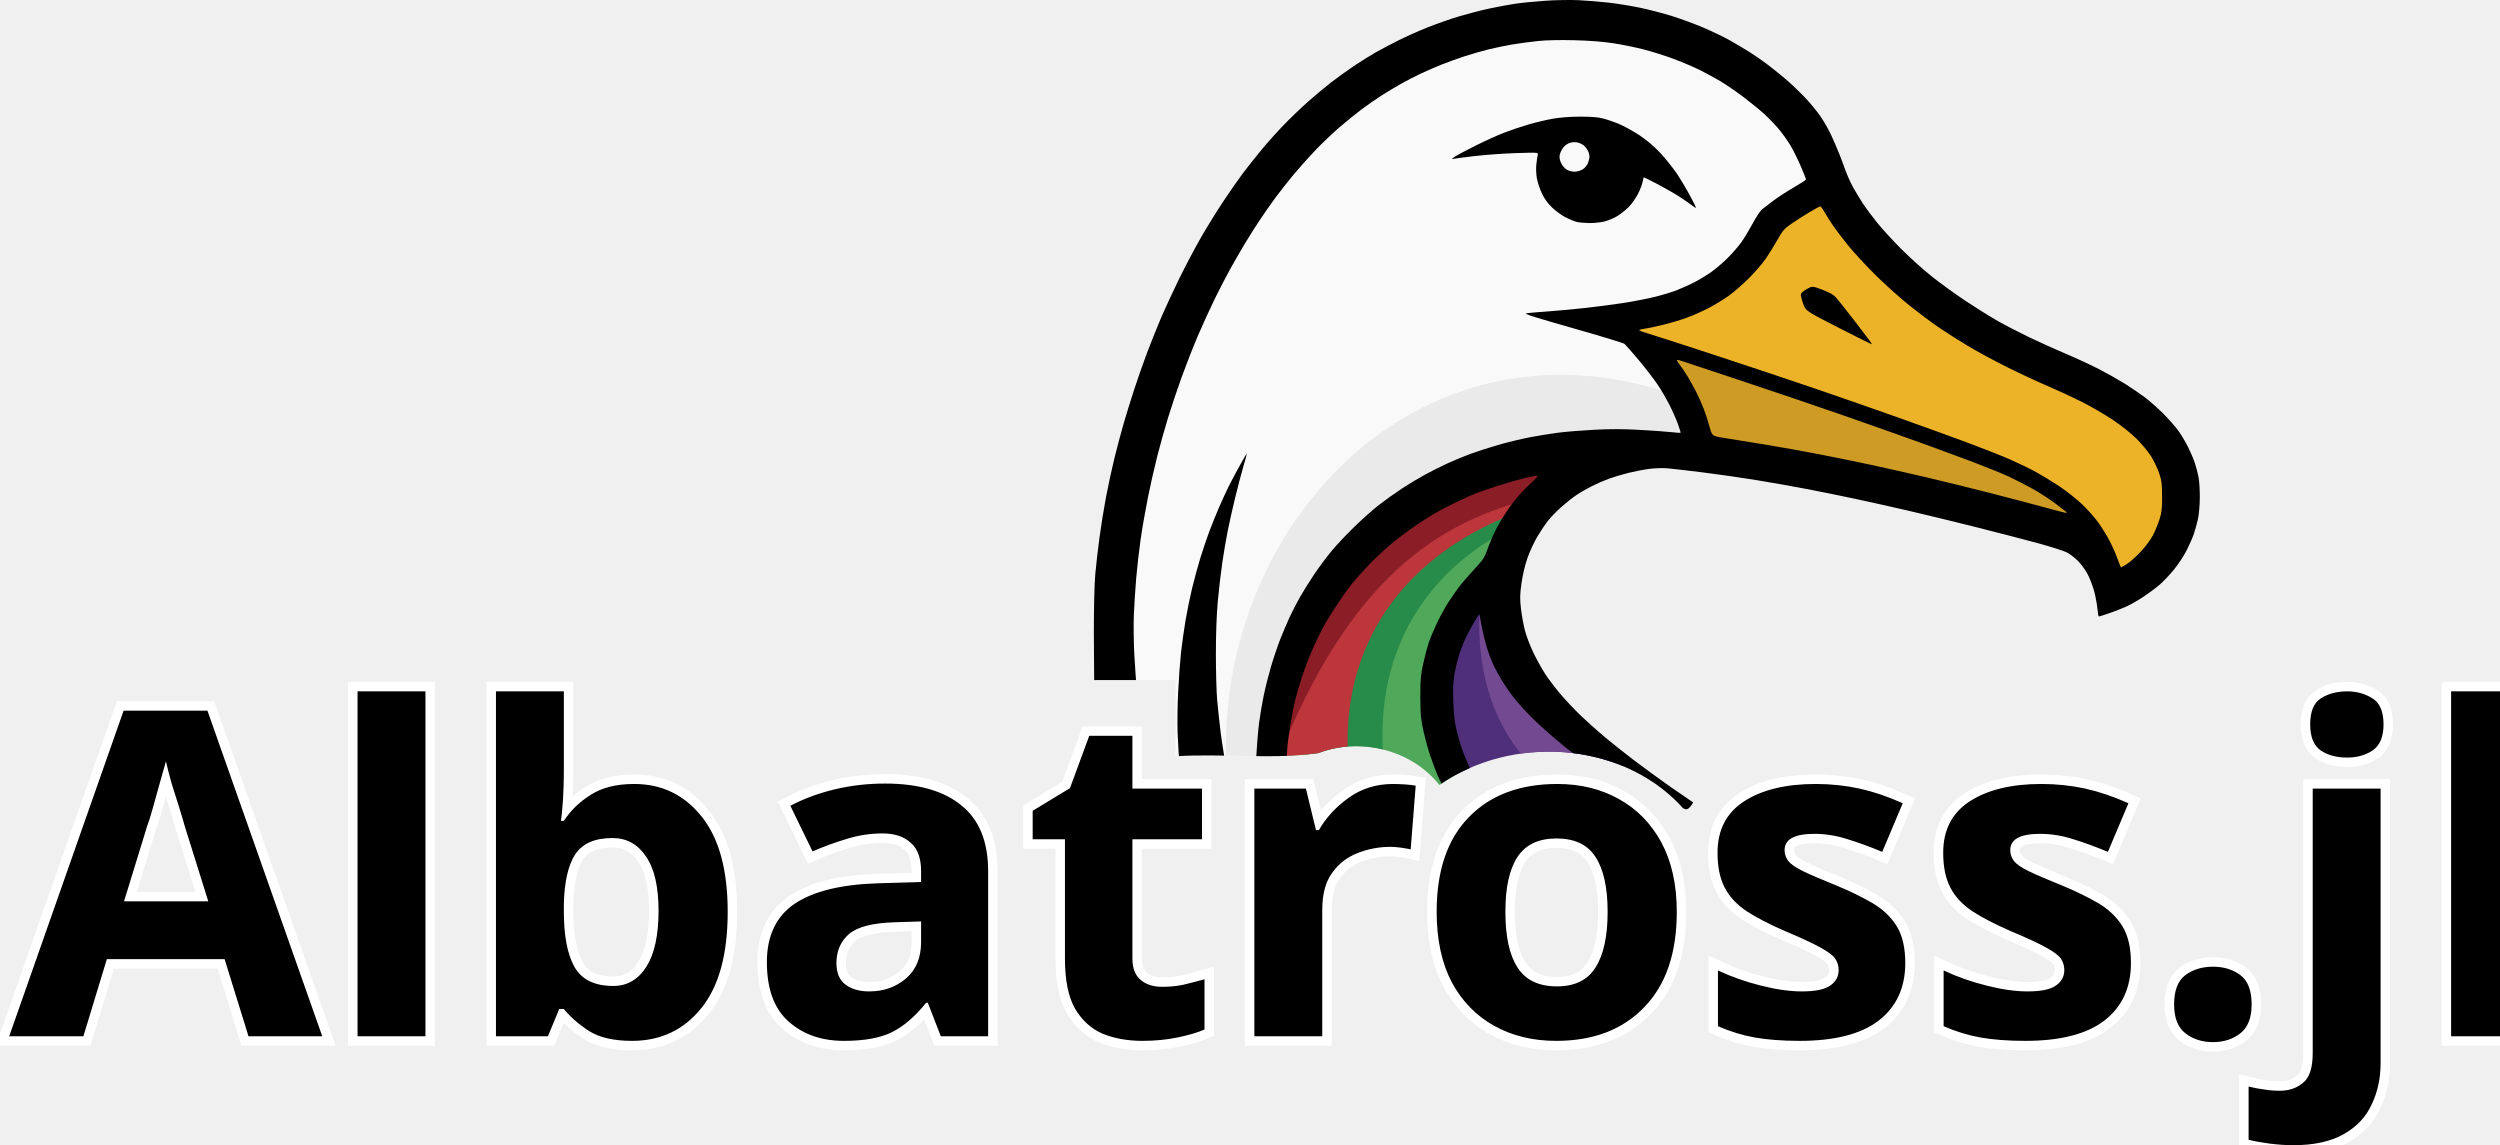
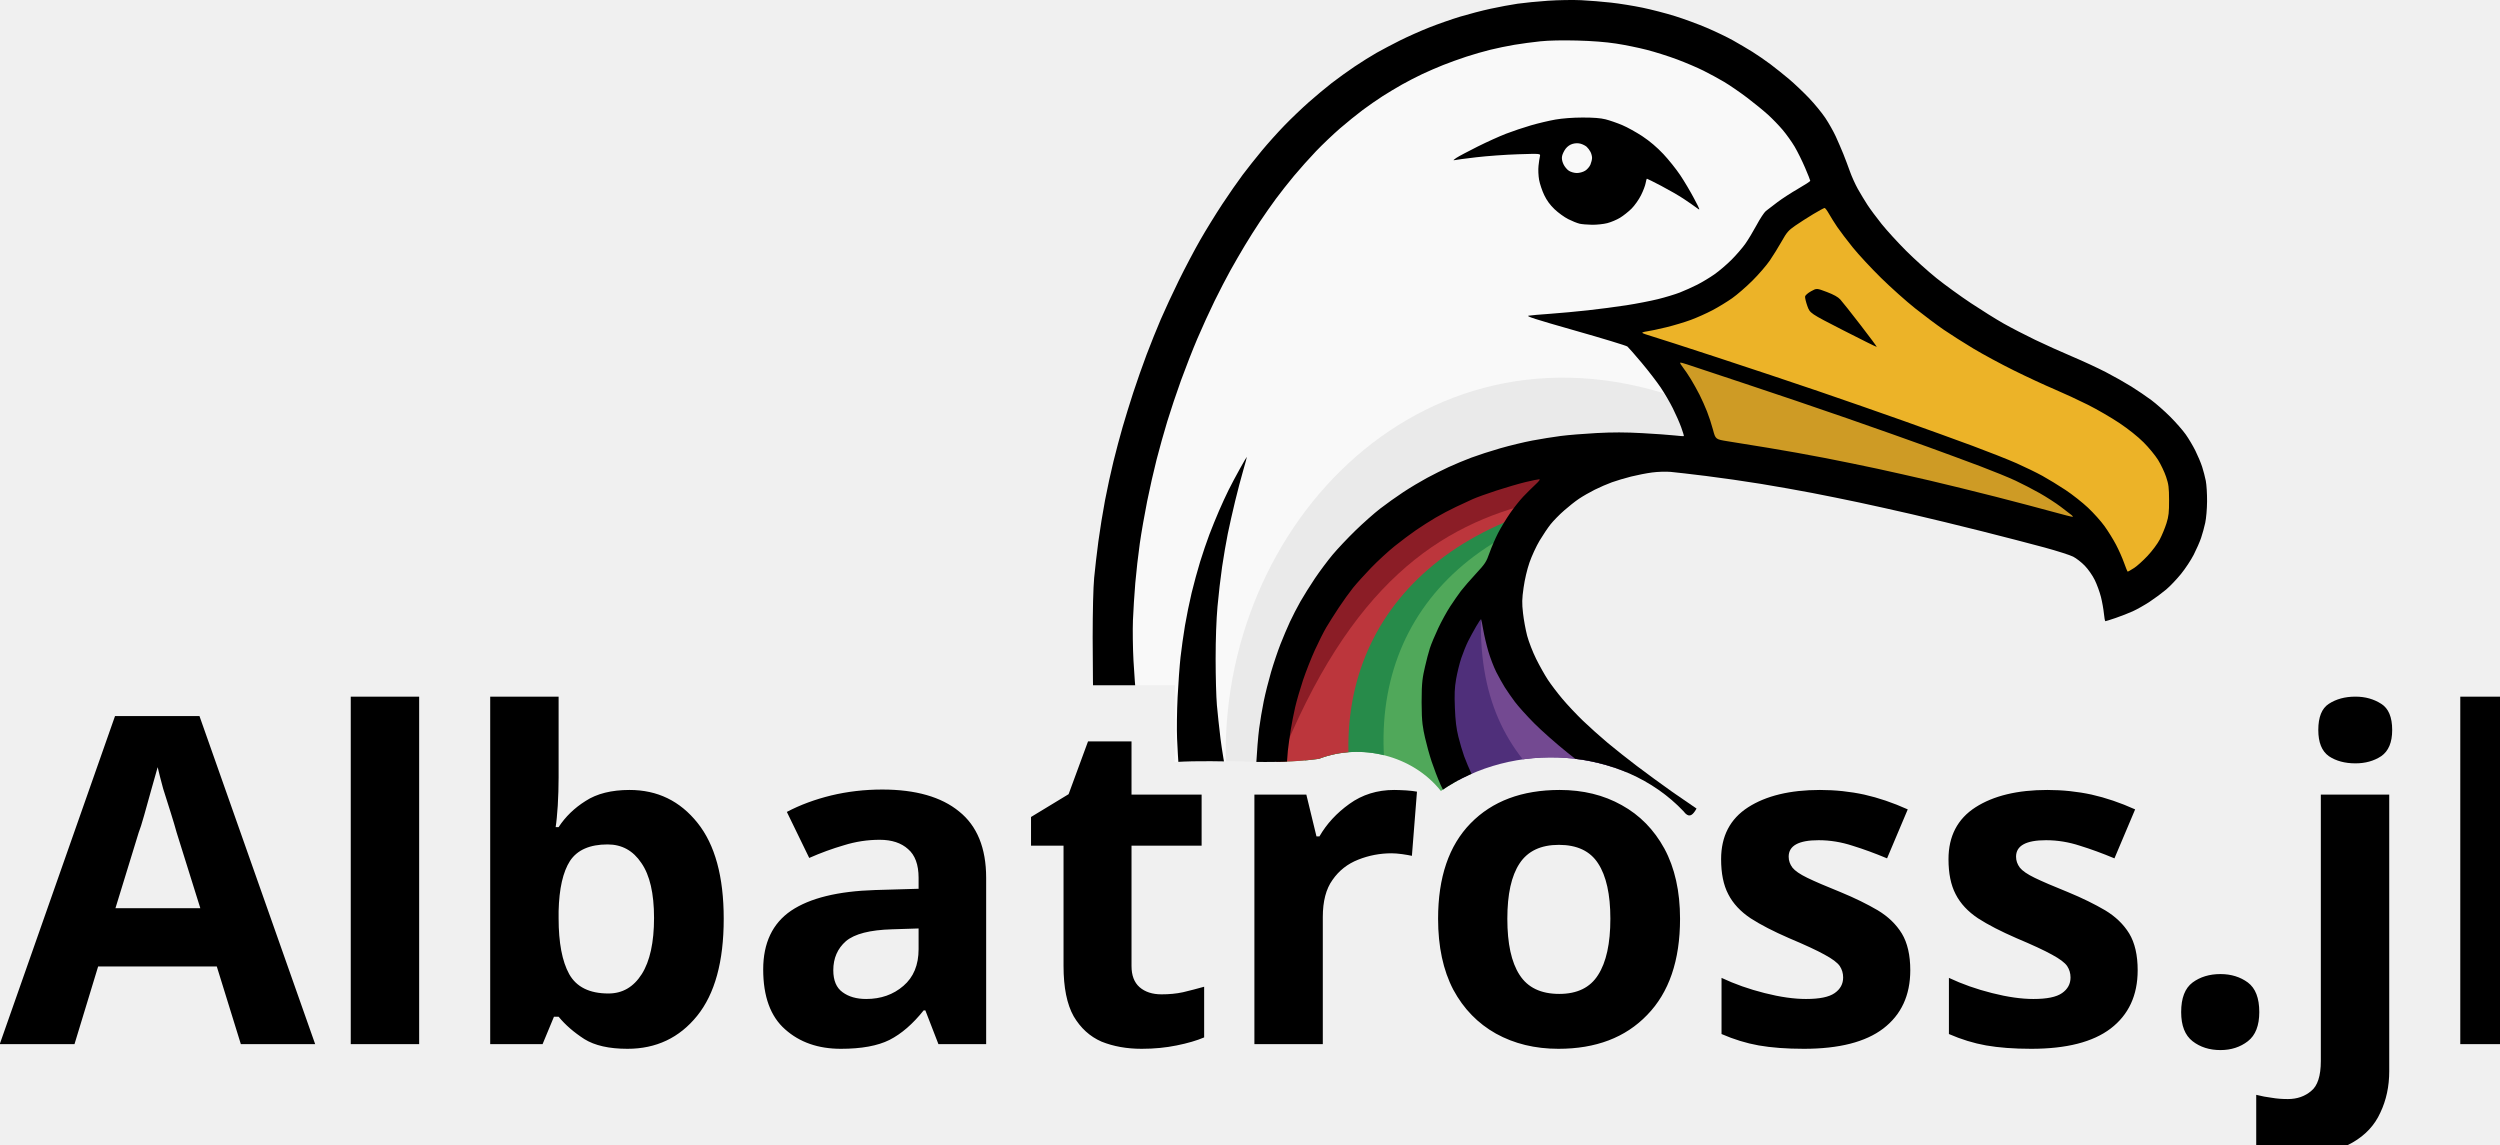
- <svg xmlns="http://www.w3.org/2000/svg" width="93.213mm" height="42.69mm" viewBox="0 0 93.213 42.69" version="1.1" id="svg1" xml:space="preserve">
+ <svg xmlns="http://www.w3.org/2000/svg" width="92.507mm" height="42.337mm" viewBox="0 0 92.507 42.337" version="1.1" id="svg1" xml:space="preserve">
  <defs id="defs1">
    <clipPath clipPathUnits="userSpaceOnUse" id="clipPath1">
      <rect style="fill:#cccccc;stroke-width:1.001;paint-order:stroke markers fill" id="rect2" width="273.932" height="225.12" x="-96.32" y="-53.76" />
    </clipPath>
    <clipPath clipPathUnits="userSpaceOnUse" id="clipPath1-8">
      <rect style="fill:#cccccc;stroke-width:1.001;paint-order:stroke markers fill" id="rect2-4" width="273.932" height="225.12" x="-96.32" y="-53.76" />
    </clipPath>
    <clipPath clipPathUnits="userSpaceOnUse" id="clipPath1-7">
      <rect style="fill:#cccccc;stroke-width:1.001;paint-order:stroke markers fill" id="rect2-5" width="273.932" height="225.12" x="-96.32" y="-53.76" />
    </clipPath>
    <clipPath clipPathUnits="userSpaceOnUse" id="clipPath1-1">
      <rect style="fill:#cccccc;stroke-width:1.001;paint-order:stroke markers fill" id="rect2-9" width="273.932" height="225.12" x="-96.32" y="-53.76" />
    </clipPath>
    <filter id="mask-powermask-path-effect229_inverse" style="color-interpolation-filters:sRGB" height="100" width="100" x="-50" y="-50">
      <feColorMatrix id="mask-powermask-path-effect229_primitive1" values="1" type="saturate" result="fbSourceGraphic" />
      <feColorMatrix id="mask-powermask-path-effect229_primitive2" values="-1 0 0 0 1 0 -1 0 0 1 0 0 -1 0 1 0 0 0 1 0 " in="fbSourceGraphic" />
    </filter>
    <clipPath clipPathUnits="userSpaceOnUse" id="clipPath5">
      <path id="path5" style="font-weight:bold;font-size:16.922px;font-family:'Tamil MN';-inkscape-font-specification:'Tamil MN Bold';writing-mode:lr-tb;direction:ltr;fill:#f9f9f9;fill-opacity:1;stroke:none;stroke-width:2.822;stroke-dasharray:none;paint-order:stroke markers fill" d="m 14.163,79.873 c -0.691,-0.21 -0.467,0.645 -0.641,1.066 -0.161,0.849 -0.582,1.982 -1.607,1.975 -0.712,0.212 -1.043,0.937 -1.591,1.367 -1.17,1.761 -1.728,3.871 -2.066,5.938 -0.166,1.415 -0.252,3.216 1.027,4.16 0.714,0.486 1.62,0.321 2.424,0.344 0.862,-0.253 0.484,-1.302 0.539,-1.968 -0.035,-0.386 -0.006,-1.513 0.121,-0.544 0.372,2.011 2.676,3.047 4.557,2.678 0.612,-0.093 1.209,-0.295 1.747,-0.602 0.405,0.574 1.107,0.591 1.725,0.457 1.336,-0.04 2.673,0.016 4.01,-0.008 -0.087,-1.729 0.375,-3.408 0.49,-5.121 0.519,-0.239 0.789,0.017 0.795,0.541 0.647,2.725 3.287,4.816 6.102,4.74 1.997,0.067 4,-0.87 5.331,-2.277 1.473,2.354 4.829,2.922 7.242,1.781 0.787,-0.409 1.795,-0.887 1.848,-1.896 0.345,-2.308 0.608,-4.662 0.419,-6.995 -0.02,-0.473 -0.31,-1.127 -0.88,-0.991 -1.844,-2.47 -5.921,-2.722 -8.047,-0.494 -0.295,0.142 -0.421,1.015 -0.797,0.51 -2.275,-2.398 -6.309,-2.614 -8.978,-0.75 -1.046,-1.32 -2.958,-1.789 -4.515,-1.19 -1.769,0.247 -3.559,0.007 -5.336,0.119 0.028,-0.944 0.004,-1.895 0.012,-2.842 -1.311,9.1e-5 -2.621,0.001 -3.932,0.002 z m 4.23,8.996 c 0.483,0.796 -0.62,0.099 -0.137,-0.07 0.093,-0.044 0.107,-0.068 0.137,0.07 z m 13.385,0.326 c 0.288,0.317 0.691,0.659 0.52,1.131 -0.557,0.049 -0.408,-0.686 -0.633,-1.018 0.042,0.028 0.067,-0.227 0.113,-0.113 z" display="none" />
      <path id="lpe_path-effect5" style="font-weight:bold;font-size:16.922px;font-family:'Tamil MN';-inkscape-font-specification:'Tamil MN Bold';writing-mode:lr-tb;direction:ltr;fill:#f9f9f9;fill-opacity:1;stroke:none;stroke-width:2.822;stroke-dasharray:none;paint-order:stroke markers fill" class="powerclip" d="M 9.664,49.516 H 61.287 V 92.378 H 9.664 Z m 4.499,30.358 c -0.691,-0.21 -0.467,0.645 -0.641,1.066 -0.161,0.849 -0.582,1.982 -1.607,1.975 -0.712,0.212 -1.043,0.937 -1.591,1.367 -1.17,1.761 -1.728,3.871 -2.066,5.938 -0.166,1.415 -0.252,3.216 1.027,4.16 0.714,0.486 1.62,0.321 2.424,0.344 0.862,-0.253 0.484,-1.302 0.539,-1.968 -0.035,-0.386 -0.006,-1.513 0.121,-0.544 0.372,2.011 2.676,3.047 4.557,2.678 0.612,-0.093 1.209,-0.295 1.747,-0.602 0.405,0.574 1.107,0.591 1.725,0.457 1.336,-0.04 2.673,0.016 4.01,-0.008 -0.087,-1.729 0.375,-3.408 0.49,-5.121 0.519,-0.239 0.789,0.017 0.795,0.541 0.647,2.725 3.287,4.816 6.102,4.74 1.997,0.067 4,-0.87 5.331,-2.277 1.473,2.354 4.829,2.922 7.242,1.781 0.787,-0.409 1.795,-0.887 1.848,-1.896 0.345,-2.308 0.608,-4.662 0.419,-6.995 -0.02,-0.473 -0.31,-1.127 -0.88,-0.991 -1.844,-2.47 -5.921,-2.722 -8.047,-0.494 -0.295,0.142 -0.421,1.015 -0.797,0.51 -2.275,-2.398 -6.309,-2.614 -8.978,-0.75 -1.046,-1.32 -2.958,-1.789 -4.515,-1.19 -1.769,0.247 -3.559,0.007 -5.336,0.119 0.028,-0.944 0.004,-1.895 0.012,-2.842 -1.311,9.1e-5 -2.621,0.001 -3.932,0.002 z m 4.23,8.996 c -0.03,-0.138 -0.043,-0.114 -0.137,-0.07 -0.483,0.169 0.62,0.866 0.137,0.07 z m 13.385,0.326 c -0.046,-0.114 -0.072,0.141 -0.113,0.113 0.224,0.331 0.075,1.067 0.633,1.018 0.171,-0.472 -0.232,-0.814 -0.52,-1.131 z" />
    </clipPath>
  </defs>
-   <g id="layer1" transform="translate(-51.75829,-4.425604)">
+   <g id="layer1" transform="translate(-52.11107,-4.425604)">
    <g id="g20" transform="translate(77.49476,-50.09027)" clip-path="url(#clipPath5)">
      <path style="fill:#f9f9f9;fill-opacity:1;stroke-width:2.822;paint-order:stroke markers fill" d="m 21.364,87.36 h -4.368 l -1.518,-10.626 3.092,-11.421 6.247,-7.635 5.237,-2.335 5.3,0.063 4.102,1.893 3.155,3.534 -0.126,0.82 -2.019,1.073 -2.019,2.461 -4.038,1.262 h -1.451 l 2.903,0.947 1.199,2.145 -8.14,0.694 -5.048,4.291 -2.461,5.048 z" id="path2" />
      <path style="opacity:1;fill:#50a85a;fill-opacity:1;stroke-width:2.822;paint-order:stroke markers fill" d="m 22.382,87.366 h 8.979 l -2.985,-4.187 -0.452,-4.122 2.174,-3.416 2.569,-3.812 -2.965,-0.141 -4.941,3.529 -2.71,4.885 -0.282,4.8 z" id="path10" />
      <path style="fill:#278b4a;fill-opacity:1;stroke-width:2.148;paint-order:stroke markers fill" d="M 23.182,87.366 H 27.104 C 24.246,81.044 26.163,75.491 32.463,73.423 l 0.94,-1.835 -8.842,3.629 -1.57,4.885 -0.164,4.8 z" id="path11" />
      <path style="fill:#bc363c;fill-opacity:1;stroke-width:2.148;paint-order:stroke markers fill" d="m 22.124,87.366 h 3.614 C 22.881,81.044 25.105,75.491 31.405,73.423 l 0.94,-1.835 -8.842,3.629 -1.57,4.885 -0.164,4.8 z" id="path12" />
      <path style="opacity:1;fill:#eaeaea;fill-opacity:1;stroke-width:2.822;paint-order:stroke markers fill" d="m 20.036,83.773 c -0.851,-9.089 6.66,-17.591 16.125,-14.713 l 1.658,2.258 C 20.194,71.027 21.277,84.317 21.834,87.357 l -1.134,0.011 c 0,0 -1.329,-2.142 -0.664,-3.596 z" id="path13" />
      <path style="fill:#ecb328;fill-opacity:1;stroke-width:2.822;paint-order:stroke markers fill" d="m 42.066,61.391 -3.881,3.842 -4.001,1.262 16.278,6.514 2.667,3.624 2.498,-3.216 -2.053,-3.45 -7.026,-3.828 z" id="path14" />
      <path style="fill:#ce9b25;fill-opacity:1;stroke-width:2.822;paint-order:stroke markers fill" d="m 35.737,67.359 2.058,4.034 11.019,2.464 3.276,0.379 c 0,0 -0.027,-0.162 -0.244,-0.596 C 51.629,73.207 49.815,72.286 49.815,72.286 l -5.821,-2.193 z" id="path15" />
      <path style="opacity:1;fill:#4f2f7a;fill-opacity:1;stroke-width:2.822;paint-order:stroke markers fill" d="m 29.587,76.607 c -2.727,3.514 -2.442,7.089 2.976,10.745 l 7.718,0.024 C 36.225,84.249 31.496,81.747 29.587,76.607 Z" id="path16" />
      <path style="opacity:1;fill:#734991;fill-opacity:1;stroke-width:2.822;paint-order:stroke markers fill" d="m 29.417,77.413 c -0.139,6.23 4.503,7.93 10.333,9.956 -5.607,-4.292 -10.333,-9.956 -10.333,-9.956 z" id="path17" />
      <path style="opacity:1;fill:#8b1d26;fill-opacity:1;stroke-width:2.822;paint-order:stroke markers fill" d="m 21.908,82.841 c 2.662,-6.747 5.996,-8.904 9.582,-9.756 l 1.307,-1.612 -4.443,1.22 -5.052,3.702 z" id="path18" />
      <path style="fill:#000000" d="m 14.669,87.264 c 0.013,-0.063 0.06,-0.33 0.105,-0.594 0.044,-0.264 0.119,-0.826 0.165,-1.25 0.046,-0.424 0.106,-1.183 0.133,-1.688 0.034,-0.642 0.038,-1.379 0.012,-2.458 -0.02,-0.848 -0.036,-2.273 -0.036,-3.167 5.39e-4,-0.993 0.022,-1.852 0.055,-2.208 0.03,-0.321 0.1,-0.928 0.156,-1.348 0.056,-0.421 0.167,-1.105 0.246,-1.521 0.079,-0.416 0.22,-1.065 0.313,-1.442 0.093,-0.378 0.245,-0.949 0.338,-1.269 0.093,-0.321 0.27,-0.897 0.395,-1.28 0.125,-0.384 0.346,-1.012 0.491,-1.397 0.146,-0.385 0.381,-0.972 0.524,-1.304 0.142,-0.332 0.443,-0.979 0.668,-1.438 0.225,-0.458 0.581,-1.133 0.791,-1.5 0.21,-0.367 0.579,-0.965 0.82,-1.331 0.241,-0.365 0.58,-0.853 0.753,-1.083 0.173,-0.231 0.494,-0.635 0.713,-0.899 0.219,-0.264 0.595,-0.683 0.837,-0.932 0.241,-0.249 0.645,-0.635 0.897,-0.858 0.252,-0.223 0.635,-0.542 0.85,-0.709 0.216,-0.167 0.597,-0.442 0.847,-0.61 0.25,-0.168 0.618,-0.398 0.816,-0.51 0.199,-0.112 0.586,-0.316 0.861,-0.454 0.275,-0.138 0.763,-0.355 1.084,-0.482 0.321,-0.127 0.837,-0.308 1.146,-0.401 0.309,-0.093 0.815,-0.225 1.124,-0.292 0.309,-0.067 0.759,-0.151 1,-0.186 0.241,-0.035 0.747,-0.084 1.125,-0.11 0.378,-0.026 0.931,-0.035 1.229,-0.02 0.298,0.015 0.795,0.055 1.104,0.09 0.309,0.034 0.833,0.119 1.163,0.187 0.33,0.069 0.87,0.208 1.199,0.311 0.329,0.102 0.861,0.298 1.182,0.435 0.321,0.137 0.756,0.346 0.968,0.465 0.211,0.119 0.534,0.309 0.718,0.423 0.183,0.114 0.483,0.321 0.667,0.459 0.183,0.138 0.493,0.386 0.688,0.55 0.195,0.164 0.525,0.478 0.734,0.696 0.209,0.219 0.484,0.554 0.611,0.745 0.127,0.191 0.3,0.498 0.384,0.681 0.084,0.183 0.209,0.474 0.279,0.646 0.069,0.172 0.18,0.465 0.246,0.652 0.066,0.187 0.198,0.477 0.292,0.646 0.095,0.169 0.254,0.432 0.354,0.586 0.1,0.154 0.337,0.473 0.525,0.708 0.189,0.236 0.596,0.682 0.906,0.992 0.31,0.31 0.817,0.766 1.126,1.014 0.309,0.248 0.881,0.663 1.271,0.922 0.39,0.259 0.933,0.598 1.208,0.754 0.275,0.156 0.8,0.427 1.167,0.604 0.367,0.177 0.985,0.456 1.375,0.62 0.39,0.165 0.952,0.425 1.25,0.58 0.298,0.154 0.723,0.395 0.945,0.534 0.222,0.139 0.55,0.362 0.729,0.495 0.179,0.133 0.496,0.412 0.703,0.619 0.207,0.208 0.465,0.501 0.572,0.653 0.108,0.151 0.269,0.423 0.359,0.604 0.09,0.181 0.202,0.447 0.249,0.592 0.047,0.145 0.108,0.379 0.136,0.521 0.028,0.142 0.049,0.483 0.047,0.758 -0.002,0.282 -0.032,0.63 -0.068,0.797 -0.035,0.164 -0.105,0.417 -0.155,0.563 -0.05,0.146 -0.172,0.424 -0.272,0.619 -0.1,0.195 -0.31,0.514 -0.468,0.708 -0.158,0.195 -0.406,0.456 -0.553,0.58 -0.147,0.124 -0.421,0.327 -0.61,0.451 -0.189,0.124 -0.47,0.283 -0.625,0.353 -0.155,0.07 -0.44,0.182 -0.633,0.247 -0.193,0.066 -0.364,0.119 -0.379,0.119 -0.015,0 -0.04,-0.127 -0.054,-0.283 -0.015,-0.156 -0.064,-0.432 -0.11,-0.615 -0.046,-0.182 -0.149,-0.465 -0.229,-0.627 -0.081,-0.166 -0.242,-0.397 -0.367,-0.526 -0.122,-0.127 -0.317,-0.279 -0.434,-0.338 -0.116,-0.059 -0.594,-0.212 -1.06,-0.339 -0.467,-0.127 -1.514,-0.399 -2.328,-0.604 -0.814,-0.205 -1.976,-0.487 -2.583,-0.627 -0.607,-0.14 -1.488,-0.336 -1.958,-0.436 -0.47,-0.1 -1.248,-0.258 -1.73,-0.351 -0.481,-0.093 -1.334,-0.244 -1.896,-0.336 -0.561,-0.092 -1.471,-0.223 -2.021,-0.291 -0.55,-0.068 -1.142,-0.137 -1.315,-0.152 -0.178,-0.015 -0.477,-0.006 -0.688,0.022 -0.205,0.027 -0.555,0.095 -0.777,0.151 -0.223,0.056 -0.541,0.151 -0.708,0.211 -0.167,0.06 -0.454,0.184 -0.637,0.276 -0.183,0.092 -0.446,0.242 -0.583,0.335 -0.138,0.092 -0.389,0.291 -0.56,0.442 -0.17,0.151 -0.392,0.378 -0.492,0.504 -0.1,0.126 -0.283,0.398 -0.406,0.604 -0.123,0.206 -0.291,0.569 -0.373,0.807 -0.091,0.263 -0.176,0.627 -0.219,0.932 -0.06,0.427 -0.063,0.565 -0.021,0.943 0.027,0.244 0.097,0.622 0.154,0.839 0.058,0.218 0.207,0.602 0.332,0.854 0.125,0.252 0.32,0.599 0.433,0.771 0.113,0.172 0.355,0.491 0.538,0.708 0.182,0.218 0.527,0.583 0.765,0.813 0.239,0.229 0.649,0.596 0.912,0.816 0.263,0.22 0.75,0.606 1.082,0.857 0.332,0.252 0.923,0.684 1.313,0.96 0.39,0.276 1.29,0.885 2,1.353 0.71,0.468 1.516,0.997 1.791,1.175 0.275,0.178 0.742,0.482 1.039,0.675 0.539,0.35 0.539,0.35 -0.622,0.35 -0.916,0 -1.174,-0.012 -1.226,-0.056 -0.036,-0.031 -0.356,-0.253 -0.712,-0.492 -0.355,-0.24 -0.749,-0.509 -0.875,-0.597 -0.126,-0.089 -0.407,-0.283 -0.625,-0.431 -0.218,-0.149 -0.818,-0.571 -1.333,-0.938 -0.516,-0.367 -1.312,-0.949 -1.769,-1.292 -0.457,-0.343 -1.161,-0.888 -1.563,-1.211 -0.402,-0.323 -0.952,-0.809 -1.222,-1.081 -0.27,-0.272 -0.591,-0.628 -0.713,-0.792 -0.122,-0.163 -0.29,-0.405 -0.373,-0.537 -0.083,-0.132 -0.226,-0.389 -0.318,-0.57 -0.091,-0.182 -0.222,-0.524 -0.291,-0.76 -0.069,-0.236 -0.154,-0.597 -0.189,-0.802 -0.035,-0.205 -0.071,-0.379 -0.08,-0.389 -0.009,-0.009 -0.091,0.111 -0.182,0.268 -0.091,0.156 -0.224,0.402 -0.297,0.546 -0.072,0.144 -0.186,0.425 -0.253,0.625 -0.067,0.2 -0.153,0.551 -0.192,0.78 -0.056,0.328 -0.065,0.554 -0.045,1.063 0.019,0.477 0.052,0.754 0.128,1.063 0.056,0.229 0.153,0.557 0.215,0.729 0.062,0.172 0.201,0.5 0.308,0.729 0.107,0.229 0.314,0.614 0.458,0.854 0.145,0.241 0.386,0.606 0.537,0.813 0.151,0.206 0.391,0.509 0.535,0.672 0.144,0.163 0.37,0.408 0.502,0.543 0.132,0.135 0.391,0.377 0.574,0.537 0.183,0.16 0.436,0.377 0.563,0.482 0.126,0.105 0.257,0.201 0.292,0.215 0.034,0.013 -0.365,0.025 -0.887,0.027 -0.95,0.003 -0.95,0.003 -1.439,-0.486 -0.269,-0.269 -0.631,-0.668 -0.805,-0.885 -0.174,-0.218 -0.438,-0.574 -0.587,-0.792 -0.149,-0.218 -0.377,-0.59 -0.507,-0.826 -0.13,-0.237 -0.318,-0.612 -0.418,-0.833 -0.099,-0.221 -0.248,-0.609 -0.331,-0.861 -0.083,-0.252 -0.191,-0.646 -0.242,-0.875 -0.078,-0.356 -0.126,-0.548 -0.127,-1.313 -0.002,-0.78 0.044,-0.95 0.125,-1.313 0.051,-0.229 0.133,-0.539 0.181,-0.688 0.048,-0.149 0.187,-0.481 0.308,-0.738 0.121,-0.257 0.322,-0.623 0.447,-0.813 0.125,-0.19 0.302,-0.444 0.394,-0.566 0.092,-0.121 0.338,-0.406 0.548,-0.632 0.351,-0.379 0.391,-0.441 0.51,-0.78 0.071,-0.202 0.213,-0.53 0.314,-0.728 0.102,-0.198 0.302,-0.529 0.445,-0.736 0.143,-0.207 0.364,-0.485 0.492,-0.619 0.128,-0.134 0.328,-0.332 0.445,-0.441 0.141,-0.131 0.189,-0.198 0.141,-0.198 -0.039,3e-5 -0.268,0.047 -0.509,0.105 -0.241,0.058 -0.723,0.199 -1.073,0.313 -0.349,0.114 -0.743,0.256 -0.875,0.316 -0.132,0.06 -0.413,0.19 -0.625,0.29 -0.212,0.1 -0.55,0.278 -0.75,0.396 -0.2,0.118 -0.524,0.324 -0.719,0.458 -0.195,0.133 -0.551,0.4 -0.792,0.593 -0.241,0.193 -0.634,0.555 -0.875,0.804 -0.241,0.249 -0.543,0.585 -0.672,0.745 -0.129,0.16 -0.365,0.489 -0.524,0.729 -0.159,0.241 -0.367,0.569 -0.463,0.731 -0.095,0.161 -0.285,0.537 -0.421,0.836 -0.136,0.298 -0.334,0.801 -0.44,1.116 -0.105,0.315 -0.236,0.764 -0.29,0.998 -0.054,0.233 -0.128,0.612 -0.165,0.841 -0.036,0.229 -0.084,0.576 -0.106,0.771 -0.022,0.195 -0.052,0.673 -0.067,1.063 -0.016,0.416 -0.007,0.983 0.021,1.375 0.026,0.367 0.093,0.976 0.148,1.354 0.055,0.378 0.126,0.824 0.158,0.991 0.058,0.303 0.058,0.303 -0.508,0.292 -0.566,-0.012 -0.566,-0.012 -0.659,-0.491 -0.051,-0.264 -0.122,-0.723 -0.157,-1.021 -0.035,-0.298 -0.085,-0.902 -0.111,-1.342 -0.035,-0.592 -0.035,-1.026 -5.4e-4,-1.667 0.026,-0.477 0.076,-1.091 0.112,-1.366 0.036,-0.275 0.112,-0.73 0.17,-1.012 0.057,-0.282 0.18,-0.769 0.271,-1.082 0.092,-0.314 0.248,-0.777 0.347,-1.03 0.099,-0.253 0.257,-0.625 0.351,-0.828 0.094,-0.203 0.268,-0.54 0.387,-0.75 0.119,-0.21 0.362,-0.597 0.539,-0.861 0.178,-0.264 0.472,-0.657 0.654,-0.875 0.182,-0.218 0.563,-0.621 0.847,-0.897 0.284,-0.276 0.694,-0.639 0.912,-0.808 0.218,-0.169 0.602,-0.443 0.854,-0.609 0.252,-0.166 0.646,-0.402 0.875,-0.525 0.229,-0.123 0.593,-0.306 0.809,-0.405 0.216,-0.1 0.591,-0.256 0.833,-0.347 0.243,-0.091 0.725,-0.248 1.072,-0.347 0.347,-0.1 0.881,-0.229 1.188,-0.287 0.306,-0.058 0.78,-0.134 1.052,-0.169 0.272,-0.035 0.868,-0.084 1.325,-0.108 0.602,-0.032 1.066,-0.031 1.688,0.003 0.472,0.026 1.009,0.064 1.193,0.085 0.184,0.021 0.342,0.032 0.349,0.024 0.008,-0.008 -0.036,-0.153 -0.097,-0.322 -0.061,-0.169 -0.2,-0.487 -0.31,-0.705 -0.109,-0.219 -0.312,-0.566 -0.45,-0.771 -0.138,-0.205 -0.455,-0.617 -0.705,-0.915 -0.25,-0.298 -0.487,-0.568 -0.527,-0.601 -0.04,-0.033 -0.91,-0.298 -1.934,-0.589 -1.506,-0.429 -1.834,-0.534 -1.716,-0.553 0.08,-0.013 0.436,-0.044 0.792,-0.069 0.355,-0.025 0.983,-0.083 1.396,-0.129 0.413,-0.045 1.052,-0.129 1.421,-0.186 0.369,-0.057 0.894,-0.159 1.167,-0.226 0.272,-0.067 0.638,-0.178 0.813,-0.246 0.175,-0.068 0.466,-0.199 0.646,-0.29 0.18,-0.091 0.468,-0.265 0.64,-0.386 0.172,-0.121 0.454,-0.362 0.627,-0.535 0.173,-0.173 0.401,-0.437 0.507,-0.586 0.106,-0.149 0.296,-0.464 0.423,-0.7 0.126,-0.236 0.281,-0.47 0.343,-0.52 0.062,-0.05 0.256,-0.198 0.43,-0.329 0.174,-0.131 0.518,-0.353 0.764,-0.495 0.246,-0.141 0.448,-0.273 0.448,-0.292 0,-0.019 -0.086,-0.237 -0.192,-0.484 -0.105,-0.247 -0.279,-0.597 -0.385,-0.778 -0.107,-0.18 -0.308,-0.462 -0.447,-0.626 -0.139,-0.164 -0.383,-0.416 -0.542,-0.56 -0.159,-0.145 -0.507,-0.428 -0.774,-0.631 -0.267,-0.202 -0.649,-0.464 -0.848,-0.582 -0.199,-0.118 -0.543,-0.305 -0.764,-0.415 -0.221,-0.111 -0.66,-0.298 -0.975,-0.416 -0.315,-0.118 -0.824,-0.279 -1.13,-0.357 -0.307,-0.079 -0.818,-0.183 -1.136,-0.231 -0.375,-0.057 -0.88,-0.097 -1.436,-0.111 -0.54,-0.014 -1.042,-0.004 -1.354,0.028 -0.273,0.028 -0.706,0.086 -0.962,0.129 -0.256,0.043 -0.659,0.126 -0.896,0.185 -0.237,0.058 -0.637,0.173 -0.889,0.256 -0.252,0.083 -0.636,0.221 -0.854,0.308 -0.218,0.087 -0.565,0.237 -0.771,0.334 -0.206,0.097 -0.544,0.271 -0.75,0.387 -0.206,0.116 -0.534,0.313 -0.729,0.438 -0.195,0.125 -0.523,0.353 -0.729,0.507 -0.206,0.154 -0.581,0.457 -0.834,0.675 -0.252,0.218 -0.654,0.6 -0.893,0.85 -0.239,0.25 -0.605,0.66 -0.815,0.912 -0.21,0.252 -0.512,0.636 -0.673,0.854 -0.16,0.218 -0.423,0.593 -0.583,0.833 -0.161,0.241 -0.416,0.644 -0.567,0.896 -0.151,0.252 -0.39,0.665 -0.53,0.917 -0.14,0.252 -0.403,0.758 -0.583,1.125 -0.18,0.367 -0.467,0.995 -0.638,1.396 -0.171,0.401 -0.443,1.096 -0.605,1.543 -0.162,0.448 -0.391,1.132 -0.509,1.521 -0.118,0.389 -0.297,1.025 -0.396,1.415 -0.1,0.39 -0.257,1.083 -0.349,1.542 -0.092,0.458 -0.215,1.161 -0.272,1.563 -0.057,0.401 -0.132,1.057 -0.166,1.458 -0.034,0.401 -0.073,1.02 -0.087,1.375 -0.014,0.355 -0.005,1.03 0.02,1.5 0.025,0.47 0.073,1.098 0.108,1.396 0.034,0.298 0.101,0.785 0.148,1.083 0.047,0.298 0.141,0.804 0.208,1.125 0.067,0.321 0.199,0.865 0.292,1.208 0.093,0.344 0.282,0.972 0.42,1.396 0.138,0.424 0.36,1.061 0.493,1.417 0.133,0.355 0.255,0.679 0.27,0.719 0.027,0.069 -0.081,0.073 -1.917,0.073 -1.945,0 -1.945,0 -1.921,-0.115 z M 53.574,75.541 c 0.111,-0.071 0.338,-0.275 0.506,-0.454 0.174,-0.185 0.37,-0.448 0.455,-0.611 0.082,-0.157 0.193,-0.426 0.247,-0.598 0.082,-0.262 0.097,-0.4 0.096,-0.854 -0.002,-0.47 -0.016,-0.585 -0.11,-0.864 -0.059,-0.177 -0.194,-0.459 -0.298,-0.627 -0.104,-0.167 -0.345,-0.46 -0.536,-0.65 -0.211,-0.211 -0.558,-0.487 -0.888,-0.709 -0.298,-0.2 -0.823,-0.505 -1.167,-0.678 -0.344,-0.173 -0.905,-0.433 -1.247,-0.578 -0.343,-0.145 -1.012,-0.455 -1.488,-0.691 -0.476,-0.235 -1.152,-0.6 -1.502,-0.81 -0.35,-0.21 -0.844,-0.524 -1.096,-0.696 -0.252,-0.173 -0.73,-0.53 -1.062,-0.794 -0.332,-0.264 -0.901,-0.772 -1.264,-1.129 -0.363,-0.357 -0.834,-0.864 -1.047,-1.128 -0.213,-0.264 -0.471,-0.604 -0.574,-0.756 -0.103,-0.152 -0.241,-0.372 -0.307,-0.49 -0.066,-0.117 -0.138,-0.213 -0.16,-0.213 -0.022,-2.3e-5 -0.209,0.102 -0.417,0.226 -0.207,0.124 -0.507,0.317 -0.667,0.427 -0.256,0.178 -0.315,0.245 -0.504,0.581 -0.118,0.209 -0.315,0.528 -0.438,0.708 -0.123,0.18 -0.412,0.516 -0.643,0.745 -0.23,0.229 -0.568,0.523 -0.751,0.652 -0.183,0.129 -0.51,0.329 -0.728,0.444 -0.218,0.115 -0.578,0.276 -0.802,0.359 -0.223,0.083 -0.634,0.206 -0.914,0.274 -0.279,0.068 -0.6,0.136 -0.711,0.151 -0.112,0.015 -0.188,0.041 -0.169,0.058 0.019,0.017 0.174,0.072 0.346,0.122 0.172,0.05 1.259,0.401 2.417,0.781 1.157,0.379 2.845,0.943 3.75,1.252 0.905,0.309 2.321,0.803 3.146,1.096 0.825,0.294 1.978,0.711 2.563,0.928 0.584,0.217 1.316,0.506 1.625,0.643 0.309,0.137 0.741,0.347 0.958,0.467 0.218,0.12 0.602,0.355 0.854,0.522 0.252,0.167 0.627,0.463 0.833,0.657 0.206,0.194 0.482,0.502 0.612,0.684 0.131,0.182 0.321,0.489 0.423,0.683 0.102,0.194 0.237,0.498 0.299,0.675 0.062,0.178 0.123,0.323 0.135,0.323 0.012,0 0.113,-0.058 0.223,-0.129 z M 42.818,66.736 c -1.229,-0.629 -1.229,-0.629 -1.325,-0.898 -0.053,-0.148 -0.09,-0.305 -0.083,-0.349 0.007,-0.047 0.1,-0.129 0.221,-0.196 0.208,-0.115 0.208,-0.115 0.583,0.027 0.258,0.098 0.414,0.185 0.5,0.28 0.069,0.075 0.404,0.498 0.744,0.939 0.341,0.441 0.612,0.807 0.604,0.814 -0.008,0.007 -0.568,-0.271 -1.244,-0.617 z m 8.452,6.839 c -0.035,-0.028 -0.213,-0.166 -0.397,-0.305 -0.184,-0.139 -0.538,-0.368 -0.788,-0.509 -0.25,-0.141 -0.651,-0.348 -0.892,-0.461 -0.24,-0.113 -0.822,-0.35 -1.291,-0.528 -0.47,-0.177 -1.342,-0.5 -1.938,-0.716 -0.596,-0.217 -1.946,-0.695 -3,-1.062 -1.054,-0.367 -2.76,-0.946 -3.792,-1.287 -1.031,-0.341 -1.986,-0.658 -2.121,-0.705 -0.135,-0.047 -0.255,-0.077 -0.265,-0.066 -0.011,0.011 0.037,0.091 0.105,0.178 0.069,0.087 0.202,0.284 0.296,0.439 0.094,0.154 0.237,0.412 0.318,0.572 0.081,0.16 0.205,0.437 0.275,0.615 0.071,0.178 0.171,0.483 0.222,0.678 0.094,0.354 0.094,0.354 0.548,0.427 0.25,0.04 0.923,0.149 1.496,0.242 0.573,0.093 1.52,0.263 2.104,0.377 0.584,0.114 1.456,0.293 1.938,0.397 0.481,0.104 1.353,0.301 1.938,0.437 0.584,0.136 1.681,0.406 2.438,0.599 0.756,0.194 1.703,0.444 2.104,0.555 0.401,0.112 0.737,0.196 0.747,0.188 0.01,-0.008 -0.011,-0.038 -0.045,-0.066 z M 18.968,87.284 c -0.014,-0.052 -0.09,-0.347 -0.169,-0.656 -0.079,-0.309 -0.191,-0.834 -0.25,-1.166 -0.059,-0.332 -0.144,-0.895 -0.188,-1.25 -0.045,-0.355 -0.1,-0.899 -0.123,-1.209 -0.023,-0.309 -0.053,-0.834 -0.067,-1.167 -0.014,-0.332 -0.005,-1.017 0.02,-1.521 0.025,-0.504 0.074,-1.17 0.108,-1.479 0.034,-0.309 0.109,-0.838 0.165,-1.174 0.057,-0.336 0.167,-0.88 0.246,-1.208 0.079,-0.328 0.221,-0.848 0.315,-1.155 0.095,-0.307 0.248,-0.757 0.34,-1 0.092,-0.243 0.253,-0.639 0.357,-0.879 0.104,-0.241 0.264,-0.588 0.355,-0.771 0.091,-0.183 0.278,-0.535 0.415,-0.781 0.137,-0.246 0.254,-0.448 0.261,-0.448 0.007,0 -0.052,0.22 -0.131,0.49 -0.079,0.269 -0.215,0.79 -0.304,1.156 -0.089,0.367 -0.21,0.906 -0.27,1.198 -0.06,0.292 -0.154,0.845 -0.211,1.229 -0.056,0.384 -0.133,1.045 -0.17,1.469 -0.043,0.489 -0.069,1.197 -0.069,1.938 -8.3e-5,0.642 0.021,1.41 0.047,1.708 0.026,0.298 0.086,0.851 0.132,1.229 0.046,0.378 0.158,1.053 0.248,1.5 0.09,0.447 0.266,1.178 0.391,1.625 0.125,0.447 0.338,1.132 0.474,1.522 0.136,0.39 0.269,0.751 0.296,0.802 0.05,0.093 0.05,0.093 -1.072,0.093 -1.122,0 -1.122,0 -1.148,-0.094 z M 33.058,62.791 c -0.086,-0.02 -0.272,-0.095 -0.414,-0.167 -0.142,-0.072 -0.368,-0.235 -0.503,-0.364 -0.168,-0.16 -0.289,-0.326 -0.385,-0.527 -0.077,-0.161 -0.162,-0.415 -0.189,-0.564 -0.027,-0.153 -0.037,-0.38 -0.021,-0.521 0.015,-0.138 0.038,-0.295 0.052,-0.35 0.024,-0.1 0.024,-0.1 -0.805,-0.074 -0.456,0.014 -1.157,0.065 -1.558,0.112 -0.401,0.047 -0.767,0.096 -0.813,0.108 -0.046,0.012 -0.008,-0.027 0.083,-0.086 0.092,-0.06 0.445,-0.247 0.785,-0.417 0.34,-0.17 0.814,-0.384 1.054,-0.477 0.24,-0.093 0.655,-0.232 0.923,-0.31 0.268,-0.078 0.675,-0.174 0.904,-0.214 0.259,-0.045 0.638,-0.074 1,-0.075 0.403,-0.001 0.667,0.019 0.854,0.066 0.149,0.037 0.426,0.133 0.616,0.213 0.19,0.08 0.53,0.269 0.756,0.419 0.268,0.178 0.533,0.404 0.766,0.651 0.196,0.208 0.477,0.56 0.626,0.782 0.149,0.222 0.379,0.611 0.512,0.863 0.241,0.458 0.241,0.458 0.088,0.342 -0.084,-0.064 -0.299,-0.213 -0.477,-0.331 -0.178,-0.118 -0.551,-0.333 -0.828,-0.478 -0.277,-0.145 -0.514,-0.263 -0.526,-0.263 -0.012,0 -0.033,0.072 -0.048,0.16 -0.014,0.088 -0.091,0.291 -0.172,0.452 -0.08,0.161 -0.238,0.384 -0.351,0.496 -0.113,0.112 -0.305,0.264 -0.427,0.338 -0.122,0.074 -0.334,0.163 -0.471,0.198 -0.137,0.035 -0.39,0.062 -0.563,0.06 -0.173,-0.002 -0.384,-0.021 -0.47,-0.041 z m 0.211,-1.956 c 0.076,-0.046 0.165,-0.149 0.198,-0.228 0.033,-0.079 0.06,-0.192 0.06,-0.251 0,-0.059 -0.026,-0.158 -0.058,-0.22 -0.032,-0.062 -0.095,-0.146 -0.14,-0.187 -0.045,-0.041 -0.144,-0.092 -0.221,-0.114 -0.09,-0.026 -0.194,-0.025 -0.296,0.003 -0.098,0.026 -0.197,0.095 -0.262,0.18 -0.058,0.076 -0.117,0.198 -0.132,0.271 -0.018,0.089 -0.002,0.189 0.048,0.298 0.041,0.091 0.132,0.202 0.203,0.248 0.073,0.047 0.202,0.083 0.296,0.083 0.095,3.1e-4 0.226,-0.036 0.305,-0.084 z" id="path19" />
    </g>
    <text xml:space="preserve" style="font-weight:bold;font-size:16.922px;font-family:'Tamil MN';-inkscape-font-specification:'Tamil MN Bold';writing-mode:lr-tb;direction:ltr;fill:#734991;fill-opacity:1;stroke:none;stroke-width:0.706;stroke-dasharray:none;paint-order:stroke markers fill" x="52.103" y="43.061" id="text2-0-9">
-       <tspan style="fill:#000000;fill-opacity:1;stroke:#ffffff;stroke-width:0.706;stroke-dasharray:none" x="52.103" y="43.061" id="tspan3-6-0">Albatross.jl</tspan>
+       <tspan style="fill:#000000;fill-opacity:1;stroke:none;stroke-width:0.706;stroke-dasharray:none" x="52.103" y="43.061" id="tspan3-6-0">Albatross.jl</tspan>
    </text>
  </g>
</svg>
